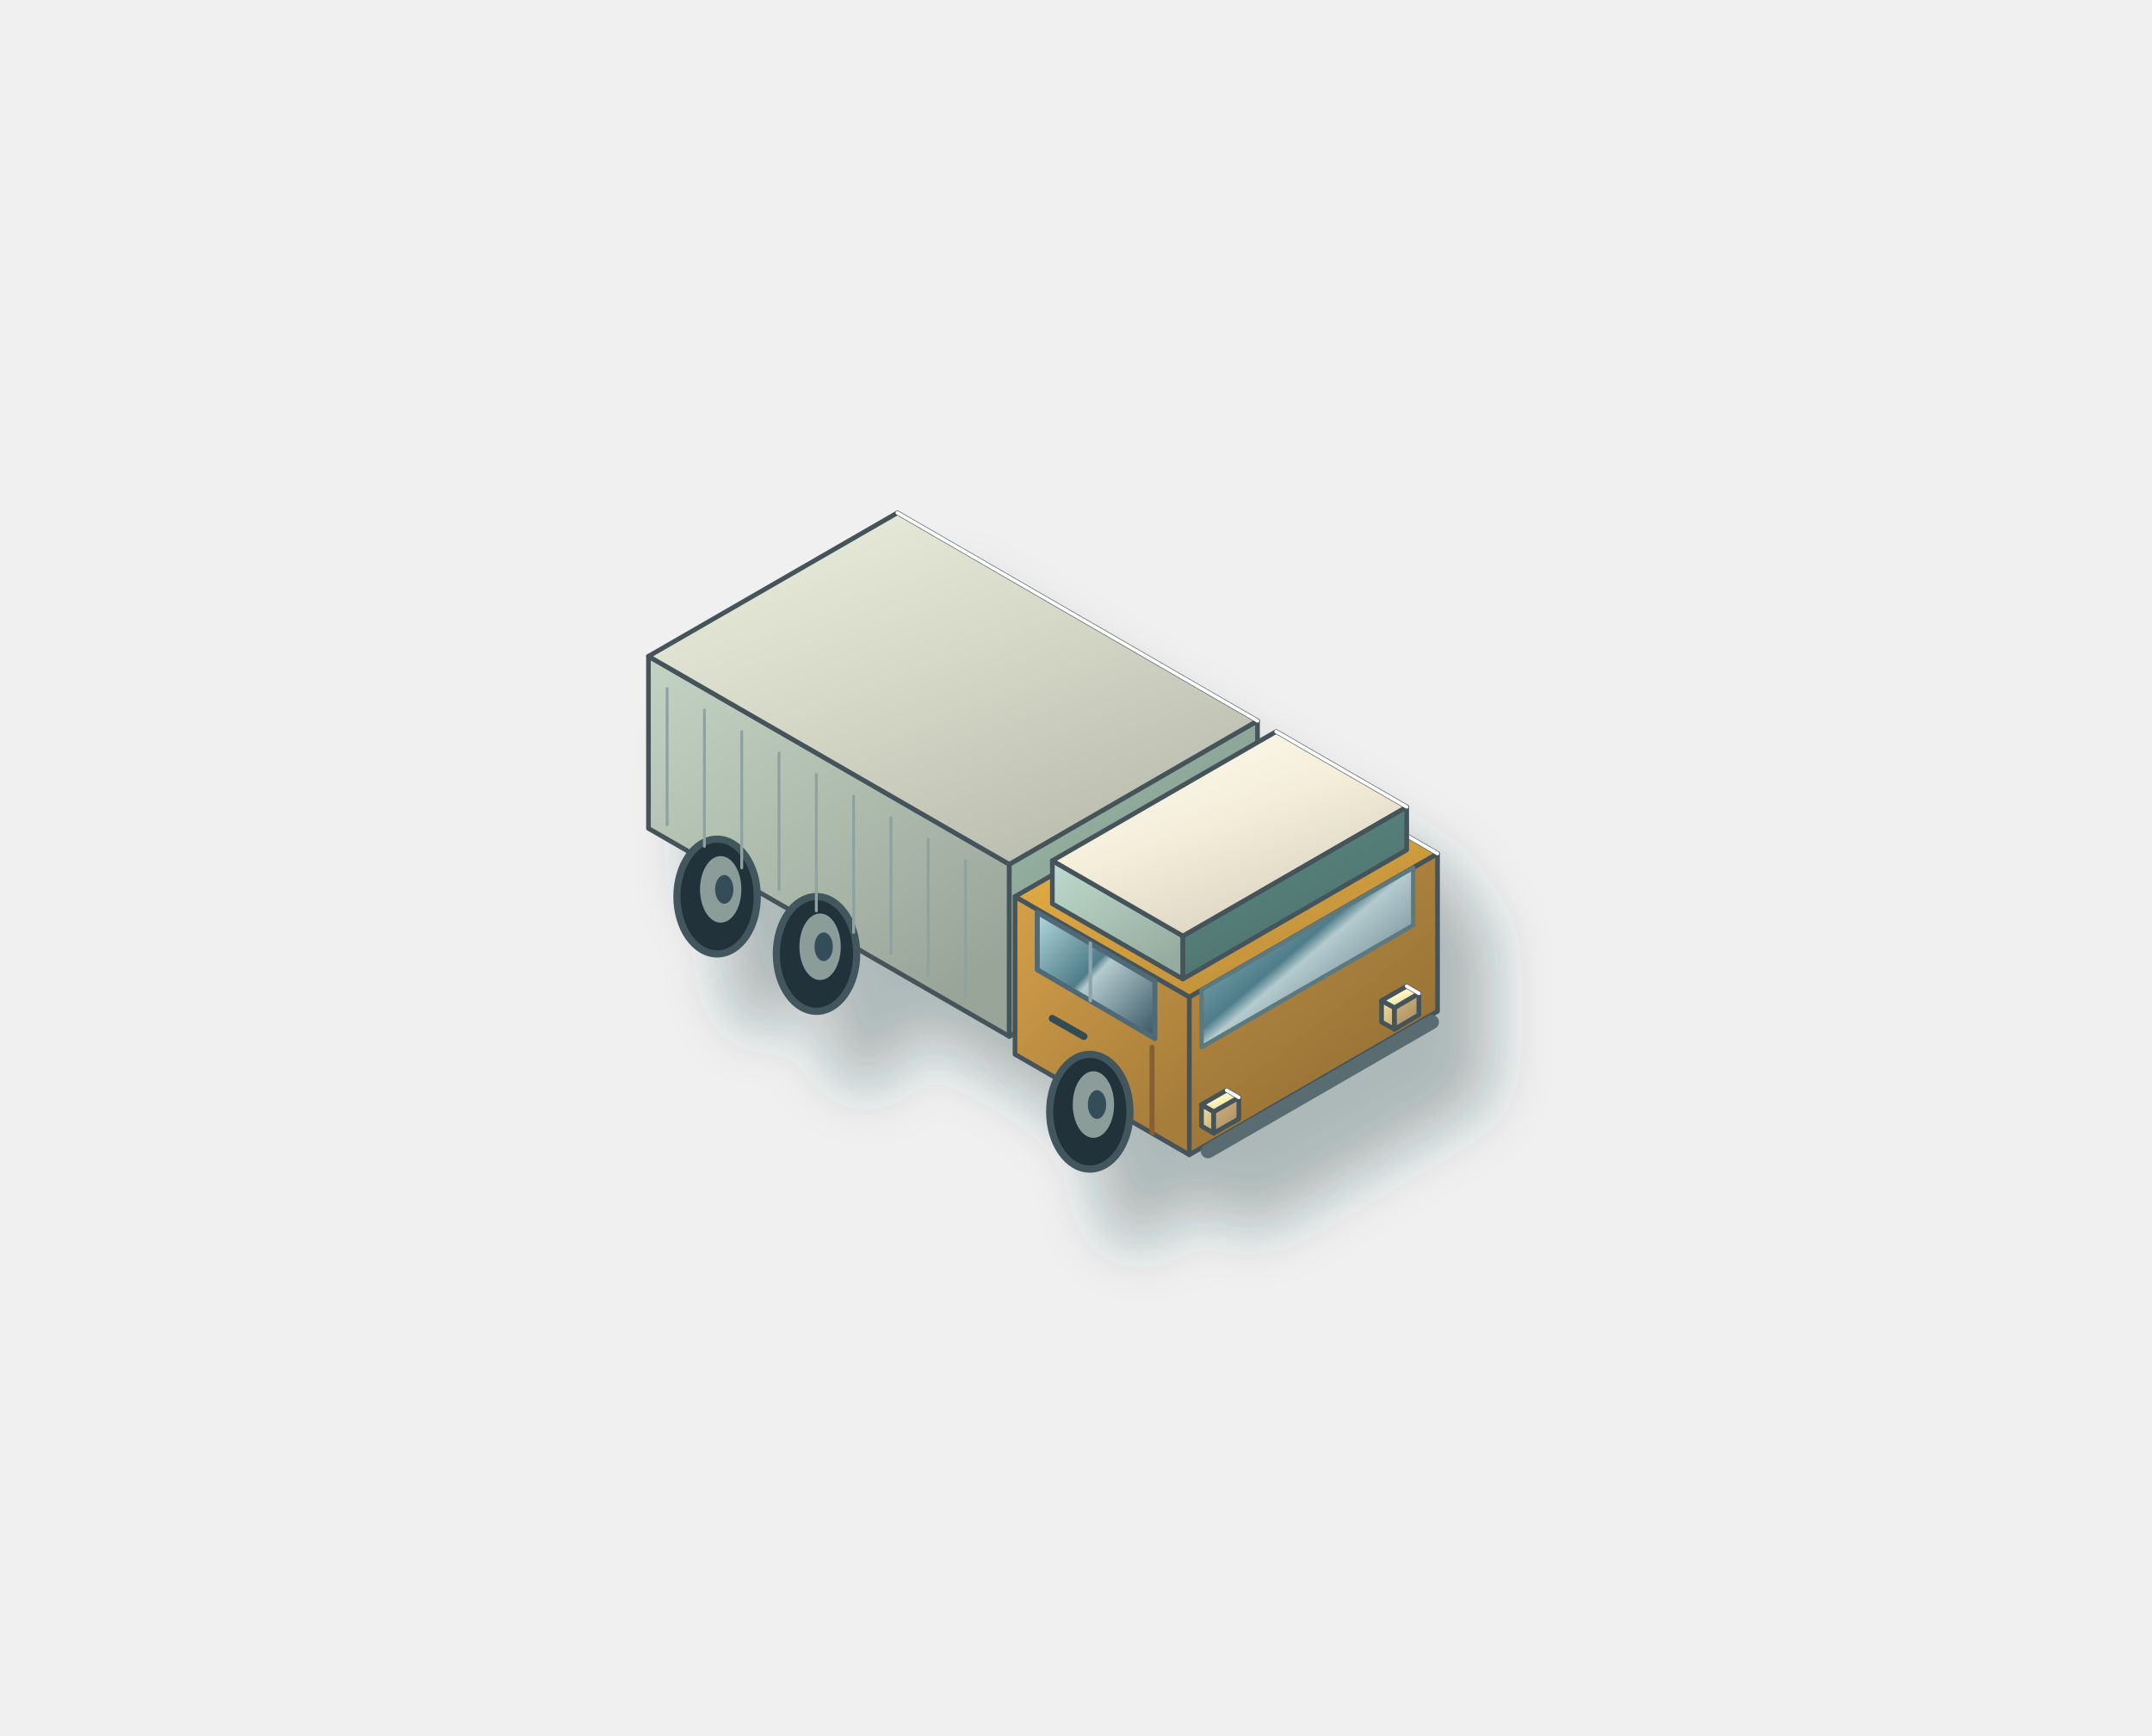
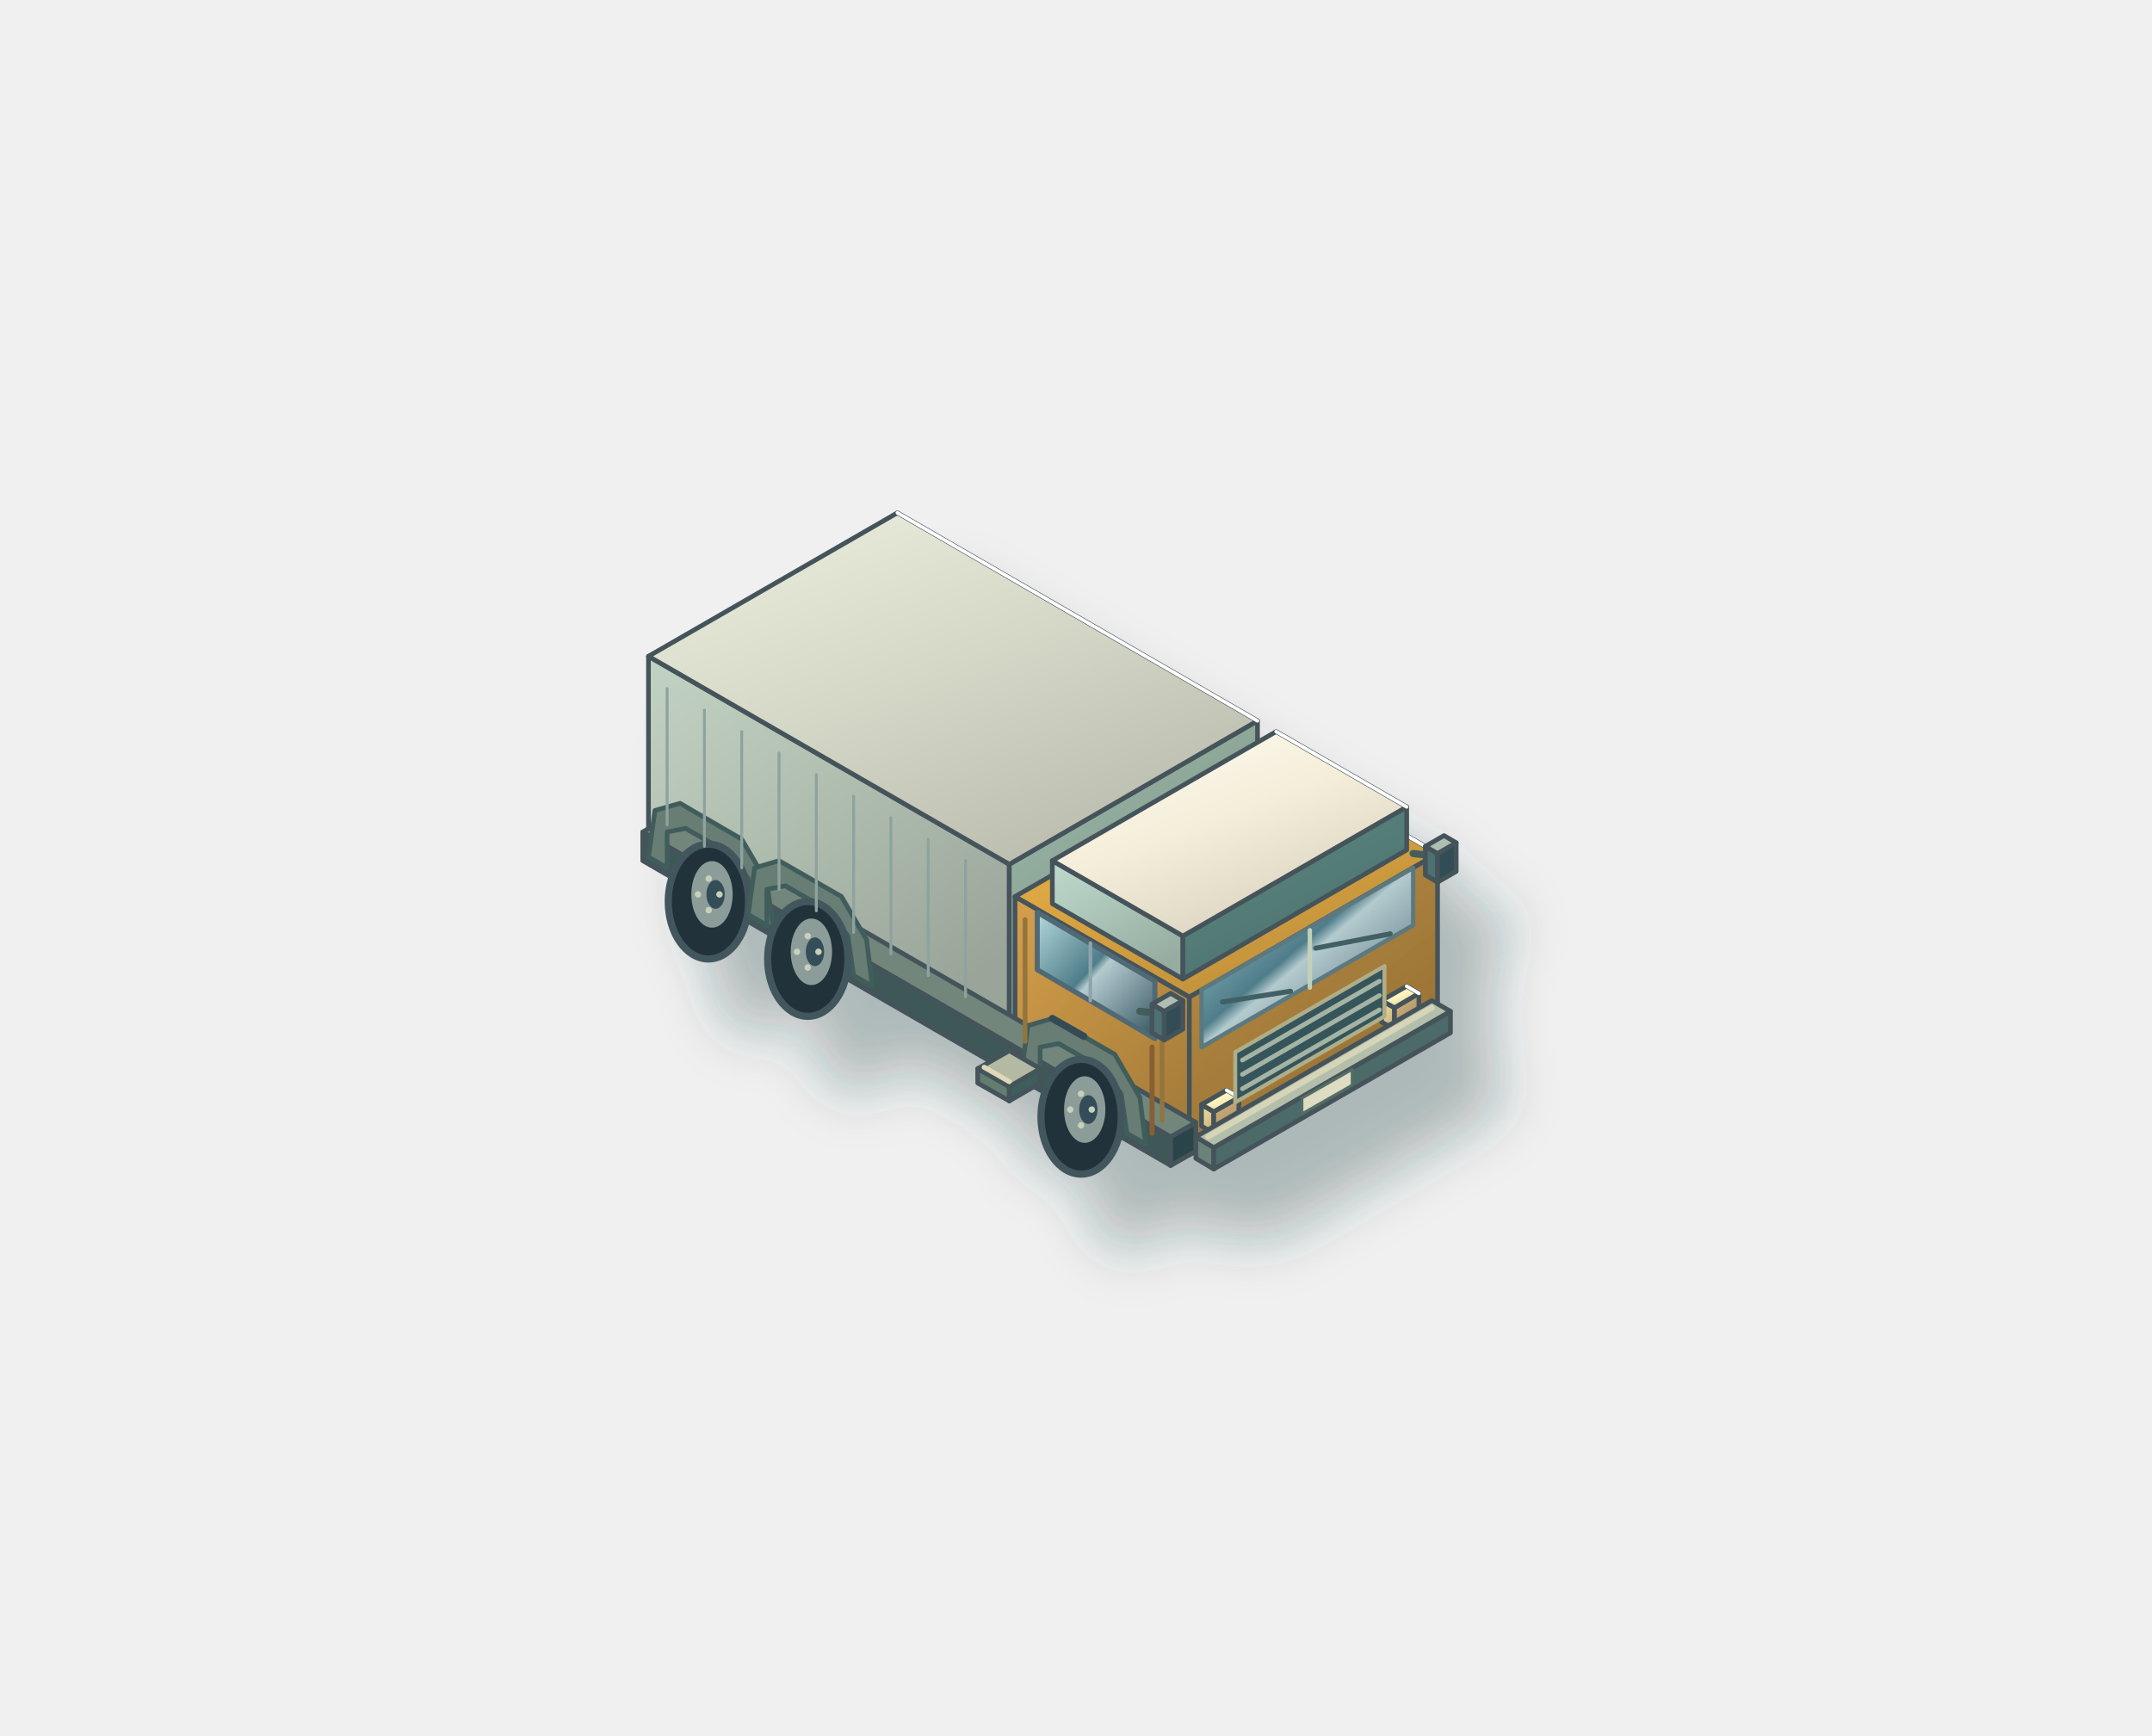
<svg xmlns="http://www.w3.org/2000/svg" viewBox="15 -12 300 242">
  <defs>
    <radialGradient id="foliage" cx="30%" cy="25%">
      <stop stop-color="#c6d58b" />
      <stop offset=".4" stop-color="#729558" />
      <stop offset="1" stop-color="#355d47" />
    </radialGradient>
    <linearGradient id="glass" x2="1" y2="1">
      <stop stop-color="#b4d8dc" />
      <stop offset=".45" stop-color="#4f7d8a" />
      <stop offset=".5" stop-color="#b3cace" />
      <stop offset="1" stop-color="#355461" />
    </linearGradient>
    <filter id="shadow" x="-35%" y="-35%" width="180%" height="190%">
      <feDropShadow dx="7" dy="10" stdDeviation="4" flood-color="#223c3c" flood-opacity=".32" />
    </filter>
    <linearGradient id="d8a341-roof" x1="0" y1="0" x2=".65" y2="1">
      <stop stop-color="#f2b749" />
      <stop offset=".52" stop-color="#d8a341" />
      <stop offset="1" stop-color="#be8f39" />
    </linearGradient>
    <linearGradient id="f4edd9-roof" x1="0" y1="0" x2=".65" y2="1">
      <stop stop-color="#fffff3" />
      <stop offset=".52" stop-color="#f4edd9" />
      <stop offset="1" stop-color="#d7d1bf" />
    </linearGradient>
    <linearGradient id="547d78-shade" x1="0" y1="0" x2=".65" y2="1">
      <stop stop-color="#5e8c86" />
      <stop offset=".52" stop-color="#547d78" />
      <stop offset="1" stop-color="#4a6e6a" />
    </linearGradient>
    <linearGradient id="aebcae-wall" x1="0" y1="0" x2=".65" y2="1">
      <stop stop-color="#c3d3c3" />
      <stop offset=".52" stop-color="#aebcae" />
      <stop offset="1" stop-color="#99a599" />
    </linearGradient>
    <linearGradient id="8ca597-shade" x1="0" y1="0" x2=".65" y2="1">
      <stop stop-color="#9db9a9" />
      <stop offset=".52" stop-color="#8ca597" />
      <stop offset="1" stop-color="#7b9185" />
    </linearGradient>
    <linearGradient id="d5d7c7-roof" x1="0" y1="0" x2=".65" y2="1">
      <stop stop-color="#eff1df" />
      <stop offset=".52" stop-color="#d5d7c7" />
      <stop offset="1" stop-color="#bbbdaf" />
    </linearGradient>
    <linearGradient id="bd8e42-wall" x1="0" y1="0" x2=".65" y2="1">
      <stop stop-color="#d49f4a" />
      <stop offset=".52" stop-color="#bd8e42" />
      <stop offset="1" stop-color="#a67d3a" />
    </linearGradient>
    <linearGradient id="a77e3b-shade" x1="0" y1="0" x2=".65" y2="1">
      <stop stop-color="#bb8d42" />
      <stop offset=".52" stop-color="#a77e3b" />
      <stop offset="1" stop-color="#936f34" />
    </linearGradient>
    <linearGradient id="aac3b6-wall" x1="0" y1="0" x2=".65" y2="1">
      <stop stop-color="#bedacc" />
      <stop offset=".52" stop-color="#aac3b6" />
      <stop offset="1" stop-color="#96aca0" />
    </linearGradient>
    <linearGradient id="e0c98d-wall" x1="0" y1="0" x2=".65" y2="1">
      <stop stop-color="#fbe19e" />
      <stop offset=".52" stop-color="#e0c98d" />
      <stop offset="1" stop-color="#c5b17c" />
    </linearGradient>
    <linearGradient id="bfa271-shade" x1="0" y1="0" x2=".65" y2="1">
      <stop stop-color="#d6b57f" />
      <stop offset=".52" stop-color="#bfa271" />
      <stop offset="1" stop-color="#a88f63" />
    </linearGradient>
    <linearGradient id="fff4bc-roof" x1="0" y1="0" x2=".65" y2="1">
      <stop stop-color="#ffffd3" />
      <stop offset=".52" stop-color="#fff4bc" />
      <stop offset="1" stop-color="#e0d7a5" />
    </linearGradient>
  </defs>
  <style>.crane-boom{transform-origin:147px 21px;animation:sway 7s ease-in-out infinite alternate}@keyframes sway{to{transform:rotate(2deg)}}@media(prefers-reduced-motion:reduce){*{animation:none!important}}</style>
  <g filter="url(#shadow)">
    <polygon points="105.4,103.5 155.7,132.5 155.7,108.5 105.4,79.5" fill="url(#aebcae-wall)" stroke="#44535a" stroke-width="0.65" stroke-linejoin="round" />
    <polygon points="190.3,112.5 155.7,132.5 155.7,108.5 190.3,88.5" fill="url(#8ca597-shade)" stroke="#44535a" stroke-width="0.65" stroke-linejoin="round" />
    <polygon points="140.1,59.5 190.3,88.5 155.7,108.5 105.4,79.5" fill="url(#d5d7c7-roof)" stroke="#44535a" stroke-width="0.65" stroke-linejoin="round" />
    <path d="M140.1,59.5 L190.3,88.5" fill="none" stroke="#ffffff" stroke-width="0.5" stroke-linecap="round" />
    <polygon points="156.5,135.0 180.8,149.0 180.8,127.0 156.5,113.0" fill="url(#bd8e42-wall)" stroke="#44535a" stroke-width="0.65" stroke-linejoin="round" />
    <polygon points="215.4,129.0 180.8,149.0 180.8,127.0 215.4,107.0" fill="url(#a77e3b-shade)" stroke="#44535a" stroke-width="0.65" stroke-linejoin="round" />
    <polygon points="191.2,93.0 215.4,107.0 180.8,127.0 156.5,113.0" fill="url(#d8a341-roof)" stroke="#44535a" stroke-width="0.65" stroke-linejoin="round" />
    <path d="M191.2,93.0 L215.4,107.0" fill="none" stroke="#ffffff" stroke-width="0.5" stroke-linecap="round" />
    <polygon points="161.7,114.0 179.9,124.5 179.9,118.5 161.7,108.0" fill="url(#aac3b6-wall)" stroke="#44535a" stroke-width="0.65" stroke-linejoin="round" />
    <polygon points="211.1,106.5 179.9,124.5 179.9,118.5 211.1,100.5" fill="url(#547d78-shade)" stroke="#44535a" stroke-width="0.65" stroke-linejoin="round" />
    <polygon points="192.9,90.0 211.1,100.5 179.9,118.5 161.7,108.0" fill="url(#f4edd9-roof)" stroke="#44535a" stroke-width="0.65" stroke-linejoin="round" />
    <path d="M192.9,90.0 L211.1,100.5" fill="none" stroke="#ffffff" stroke-width="0.5" stroke-linecap="round" />
-     <ellipse cx="114.968" cy="113.0" rx="5.6" ry="8" fill="#20323b" stroke="#43565d" stroke-width="1" />
-     <ellipse cx="115.468" cy="112.0" rx="2.88" ry="4.64" fill="#8c9c99" />
-     <ellipse cx="115.968" cy="112.0" rx="1.28" ry="2.0" fill="#364d58" />
-     <ellipse cx="128.824" cy="121.0" rx="5.6" ry="8" fill="#20323b" stroke="#43565d" stroke-width="1" />
-     <ellipse cx="129.324" cy="120.0" rx="2.88" ry="4.64" fill="#8c9c99" />
-     <ellipse cx="129.824" cy="120.0" rx="1.28" ry="2.0" fill="#364d58" />
-     <ellipse cx="166.928" cy="143.0" rx="5.6" ry="8" fill="#20323b" stroke="#43565d" stroke-width="1" />
-     <ellipse cx="167.428" cy="142.0" rx="2.88" ry="4.64" fill="#8c9c99" />
-     <ellipse cx="167.928" cy="142.0" rx="1.28" ry="2.0" fill="#364d58" />
+     <g data-testid="delivery-truck-chassis">
+       <polygon points="104.6,108.0 178.2,150.5 178.2,146.5 104.6,104.0" fill="#3e5857" stroke="#44535a" stroke-width="0.65" stroke-linejoin="round" />
+       <polygon points="181.7,148.5 178.2,150.5 178.2,146.5 181.7,144.5" fill="#294448" stroke="#44535a" stroke-width="0.65" stroke-linejoin="round" />
+       <polygon points="108.0,102.0 181.7,144.5 178.2,146.5 104.6,104.0" fill="#73867b" stroke="#44535a" stroke-width="0.65" stroke-linejoin="round" />
+       <polygon points="105.4,107.5 106.3,101.0 109.8,100.0 118.4,105.0 121.9,111.0 122.8,117.5 120.2,116.0 119.3,110.5 116.7,107.0 110.6,103.5 108.0,104.0 108.0,109.0" fill="#687d73" stroke="#405d5c" stroke-width="0.65" stroke-linejoin="round" />
+       <ellipse cx="113.756" cy="113.7" rx="5.6" ry="8" fill="#20323b" stroke="#43565d" stroke-width="1" />
+       <ellipse cx="114.256" cy="112.7" rx="2.88" ry="4.64" fill="#8c9c99" />
+       <ellipse cx="114.756" cy="112.7" rx="1.28" ry="2.0" fill="#364d58" />
+       <circle cx="115.3" cy="112.7" r=".45" fill="#c7d0ba" />
+       <circle cx="113.8" cy="114.9" r=".45" fill="#c7d0ba" />
+       <circle cx="112.3" cy="112.7" r=".45" fill="#c7d0ba" />
+       <circle cx="113.8" cy="110.5" r=".45" fill="#c7d0ba" />
+       <polygon points="119.3,115.5 120.2,109.0 123.6,108.0 132.3,113.0 135.8,119.0 136.6,125.5 134.0,124.0 133.2,118.5 130.6,115.0 124.5,111.5 121.9,112.0 121.9,117.0" fill="#687d73" stroke="#405d5c" stroke-width="0.65" stroke-linejoin="round" />
+       <ellipse cx="127.612" cy="121.7" rx="5.6" ry="8" fill="#20323b" stroke="#43565d" stroke-width="1" />
+       <ellipse cx="128.112" cy="120.7" rx="2.88" ry="4.64" fill="#8c9c99" />
+       <ellipse cx="128.612" cy="120.7" rx="1.28" ry="2.0" fill="#364d58" />
+       <circle cx="129.1" cy="120.7" r=".45" fill="#c7d0ba" />
+       <circle cx="127.6" cy="122.9" r=".45" fill="#c7d0ba" />
+       <circle cx="126.1" cy="120.7" r=".45" fill="#c7d0ba" />
+       <circle cx="127.6" cy="118.5" r=".45" fill="#c7d0ba" />
+       <polygon points="157.4,137.5 158.3,131.0 161.7,130.0 170.4,135.0 173.9,141.0 174.7,147.5 172.1,146.0 171.3,140.5 168.7,137.0 162.6,133.5 160.0,134.0 160.0,139.0" fill="#687d73" stroke="#405d5c" stroke-width="0.65" stroke-linejoin="round" />
+       <ellipse cx="165.716" cy="143.7" rx="5.6" ry="8" fill="#20323b" stroke="#43565d" stroke-width="1" />
+       <ellipse cx="166.216" cy="142.7" rx="2.88" ry="4.64" fill="#8c9c99" />
+       <ellipse cx="166.716" cy="142.7" rx="1.28" ry="2.0" fill="#364d58" />
+       <circle cx="167.2" cy="142.7" r=".45" fill="#c7d0ba" />
+       <circle cx="165.7" cy="144.9" r=".45" fill="#c7d0ba" />
+       <circle cx="164.2" cy="142.7" r=".45" fill="#c7d0ba" />
+       <circle cx="165.7" cy="140.5" r=".45" fill="#c7d0ba" />
+     </g>
    <polygon points="159.6,123.2 176.0,132.8 176.0,124.8 159.6,115.2" fill="url(#glass)" stroke="#506976" stroke-width="0.7" stroke-linejoin="round" />
    <path d="M167.0,127.5 L167.0,119.5" fill="none" stroke="#8da4ab" stroke-width="0.5" stroke-linecap="round" />
    <polygon points="212.0,117.0 182.5,134.0 182.5,126.0 212.0,109.0" fill="url(#glass)" stroke="#5b7980" stroke-width="0.6" stroke-linejoin="round" />
    <path d="M175.6,146.0 L175.6,134.0" fill="none" stroke="#885e30" stroke-width="0.7" stroke-linecap="round" />
    <path d="M161.7,130.0 L166.1,132.5" fill="none" stroke="#334c54" stroke-width="1" stroke-linecap="round" />
    <path d="M108.0,103.0 L108.0,84.0" fill="none" stroke="#8ea29f" stroke-width="0.4" stroke-linecap="round" />
    <path d="M113.2,106.0 L113.2,87.0" fill="none" stroke="#8ea29f" stroke-width="0.4" stroke-linecap="round" />
    <path d="M118.4,109.0 L118.4,90.0" fill="none" stroke="#8ea29f" stroke-width="0.4" stroke-linecap="round" />
    <path d="M123.6,112.0 L123.6,93.0" fill="none" stroke="#8ea29f" stroke-width="0.4" stroke-linecap="round" />
    <path d="M128.8,115.0 L128.8,96.0" fill="none" stroke="#8ea29f" stroke-width="0.4" stroke-linecap="round" />
    <path d="M134.0,118.0 L134.0,99.0" fill="none" stroke="#8ea29f" stroke-width="0.4" stroke-linecap="round" />
    <path d="M139.2,121.0 L139.2,102.0" fill="none" stroke="#8ea29f" stroke-width="0.4" stroke-linecap="round" />
    <path d="M144.4,124.0 L144.4,105.0" fill="none" stroke="#8ea29f" stroke-width="0.4" stroke-linecap="round" />
    <path d="M149.6,127.0 L149.6,108.0" fill="none" stroke="#8ea29f" stroke-width="0.4" stroke-linecap="round" />
    <polygon points="207.6,130.5 209.4,131.5 209.4,128.5 207.6,127.5" fill="url(#e0c98d-wall)" stroke="#44535a" stroke-width="0.65" stroke-linejoin="round" />
    <polygon points="212.8,129.5 209.4,131.5 209.4,128.5 212.8,126.5" fill="url(#bfa271-shade)" stroke="#44535a" stroke-width="0.65" stroke-linejoin="round" />
    <polygon points="211.1,125.5 212.8,126.5 209.4,128.5 207.6,127.5" fill="url(#fff4bc-roof)" stroke="#44535a" stroke-width="0.65" stroke-linejoin="round" />
    <path d="M211.1,125.5 L212.8,126.5" fill="none" stroke="#ffffff" stroke-width="0.5" stroke-linecap="round" />
    <polygon points="182.5,145.0 184.2,146.0 184.2,143.0 182.5,142.0" fill="url(#e0c98d-wall)" stroke="#44535a" stroke-width="0.65" stroke-linejoin="round" />
    <polygon points="187.7,144.0 184.2,146.0 184.2,143.0 187.7,141.0" fill="url(#bfa271-shade)" stroke="#44535a" stroke-width="0.65" stroke-linejoin="round" />
    <polygon points="186.0,140.0 187.7,141.0 184.2,143.0 182.5,142.0" fill="url(#fff4bc-roof)" stroke="#44535a" stroke-width="0.65" stroke-linejoin="round" />
    <path d="M186.0,140.0 L187.7,141.0" fill="none" stroke="#ffffff" stroke-width="0.5" stroke-linecap="round" />
    <path d="M214.6,130.5 L183.4,148.5" fill="none" stroke="#596c71" stroke-width="2" stroke-linecap="round" />
+     <g data-testid="delivery-truck-cab-detail">
+       <path d="M157.9,133.2 L157.9,116.2" fill="none" stroke="#92743e" stroke-width="0.65" stroke-linecap="round" />
+       <path d="M177.0,144.2 L177.0,127.2" fill="none" stroke="#92743e" stroke-width="0.65" stroke-linecap="round" />
+       <polygon points="151.3,139.0 155.7,141.5 155.7,139.5 151.3,137.0" fill="#647d71" stroke="#44535a" stroke-width="0.65" stroke-linejoin="round" />
+       <polygon points="160.0,139.0 155.7,141.5 155.7,139.5 160.0,137.0" fill="#3d5e5c" stroke="#44535a" stroke-width="0.65" stroke-linejoin="round" />
+       <polygon points="155.7,134.5 160.0,137.0 155.7,139.5 151.3,137.0" fill="#b3b9a3" stroke="#44535a" stroke-width="0.65" stroke-linejoin="round" />
+       <path d="M152.2,136.8 L155.7,138.8" fill="none" stroke="#dfd8b9" stroke-width="0.7" stroke-linecap="round" />
+       <path d="M208.8,118.2 L198.4,120.2" fill="none" stroke="#425f64" stroke-width="0.7" stroke-linecap="round" />
+       <path d="M194.9,126.2 L185.4,127.7" fill="none" stroke="#425f64" stroke-width="0.7" stroke-linecap="round" />
+       <path d="M197.6,125.7 L197.6,117.7" fill="none" stroke="#c3d1ba" stroke-width="0.6" stroke-linecap="round" />
+       <path d="M212.0,107.0 L216.3,107.5" fill="none" stroke="#425d5c" stroke-width="1" stroke-linecap="round" />
+       <polygon points="213.7,110.0 215.4,111.0 215.4,107.0 213.7,106.0" fill="#4e7071" stroke="#44535a" stroke-width="0.65" stroke-linejoin="round" />
+       <polygon points="218.0,109.5 215.4,111.0 215.4,107.0 218.0,105.5" fill="#304e56" stroke="#44535a" stroke-width="0.65" stroke-linejoin="round" />
+       <polygon points="216.3,104.5 218.0,105.5 215.4,107.0 213.7,106.0" fill="#aebeb0" stroke="#44535a" stroke-width="0.65" stroke-linejoin="round" />
+       <path d="M173.9,129.0 L178.2,129.5" fill="none" stroke="#425d5c" stroke-width="1" stroke-linecap="round" />
+       <polygon points="175.6,132.0 177.3,133.0 177.3,129.0 175.6,128.0" fill="#4e7071" stroke="#44535a" stroke-width="0.65" stroke-linejoin="round" />
+       <polygon points="179.9,131.5 177.3,133.0 177.3,129.0 179.9,127.5" fill="#304e56" stroke="#44535a" stroke-width="0.65" stroke-linejoin="round" />
+       <polygon points="178.2,126.5 179.9,127.5 177.3,129.0 175.6,128.0" fill="#aebeb0" stroke="#44535a" stroke-width="0.65" stroke-linejoin="round" />
+     </g>
+     <g data-testid="delivery-truck-front-detail">
+       <polygon points="208.0,129.7 187.2,141.7 187.2,134.7 208.0,122.7" fill="#35545a" stroke="#afae8a" stroke-width="0.55" stroke-linejoin="round" />
+       <path d="M207.3,128.8 L188.2,139.8" fill="none" stroke="#a4b4a4" stroke-width="0.65" stroke-linecap="round" />
+       <path d="M207.3,126.8 L188.2,137.8" fill="none" stroke="#a4b4a4" stroke-width="0.65" stroke-linecap="round" />
+       <path d="M207.3,124.8 L188.2,135.8" fill="none" stroke="#a4b4a4" stroke-width="0.65" stroke-linecap="round" />
+       <polygon points="181.7,149.5 184.2,151.0 184.2,148.0 181.7,146.5" fill="#6a8278" stroke="#44535a" stroke-width="0.65" stroke-linejoin="round" />
+       <polygon points="217.2,132.0 184.2,151.0 184.2,148.0 217.2,129.0" fill="#4b6b68" stroke="#44535a" stroke-width="0.65" stroke-linejoin="round" />
+       <polygon points="214.6,127.5 217.2,129.0 184.2,148.0 181.7,146.5" fill="#b4bfab" stroke="#44535a" stroke-width="0.65" stroke-linejoin="round" />
+       <polygon points="203.5,139.3 196.5,143.3 196.5,141.1 203.5,137.1" fill="#dedcc3" stroke="#536d66" stroke-width="0.4" stroke-linejoin="round" />
+       <path d="M214.6,128.5 L183.4,146.5" fill="none" stroke="#d6d5b8" stroke-width="0.8" stroke-linecap="round" />
+     </g>
  </g>
</svg>
